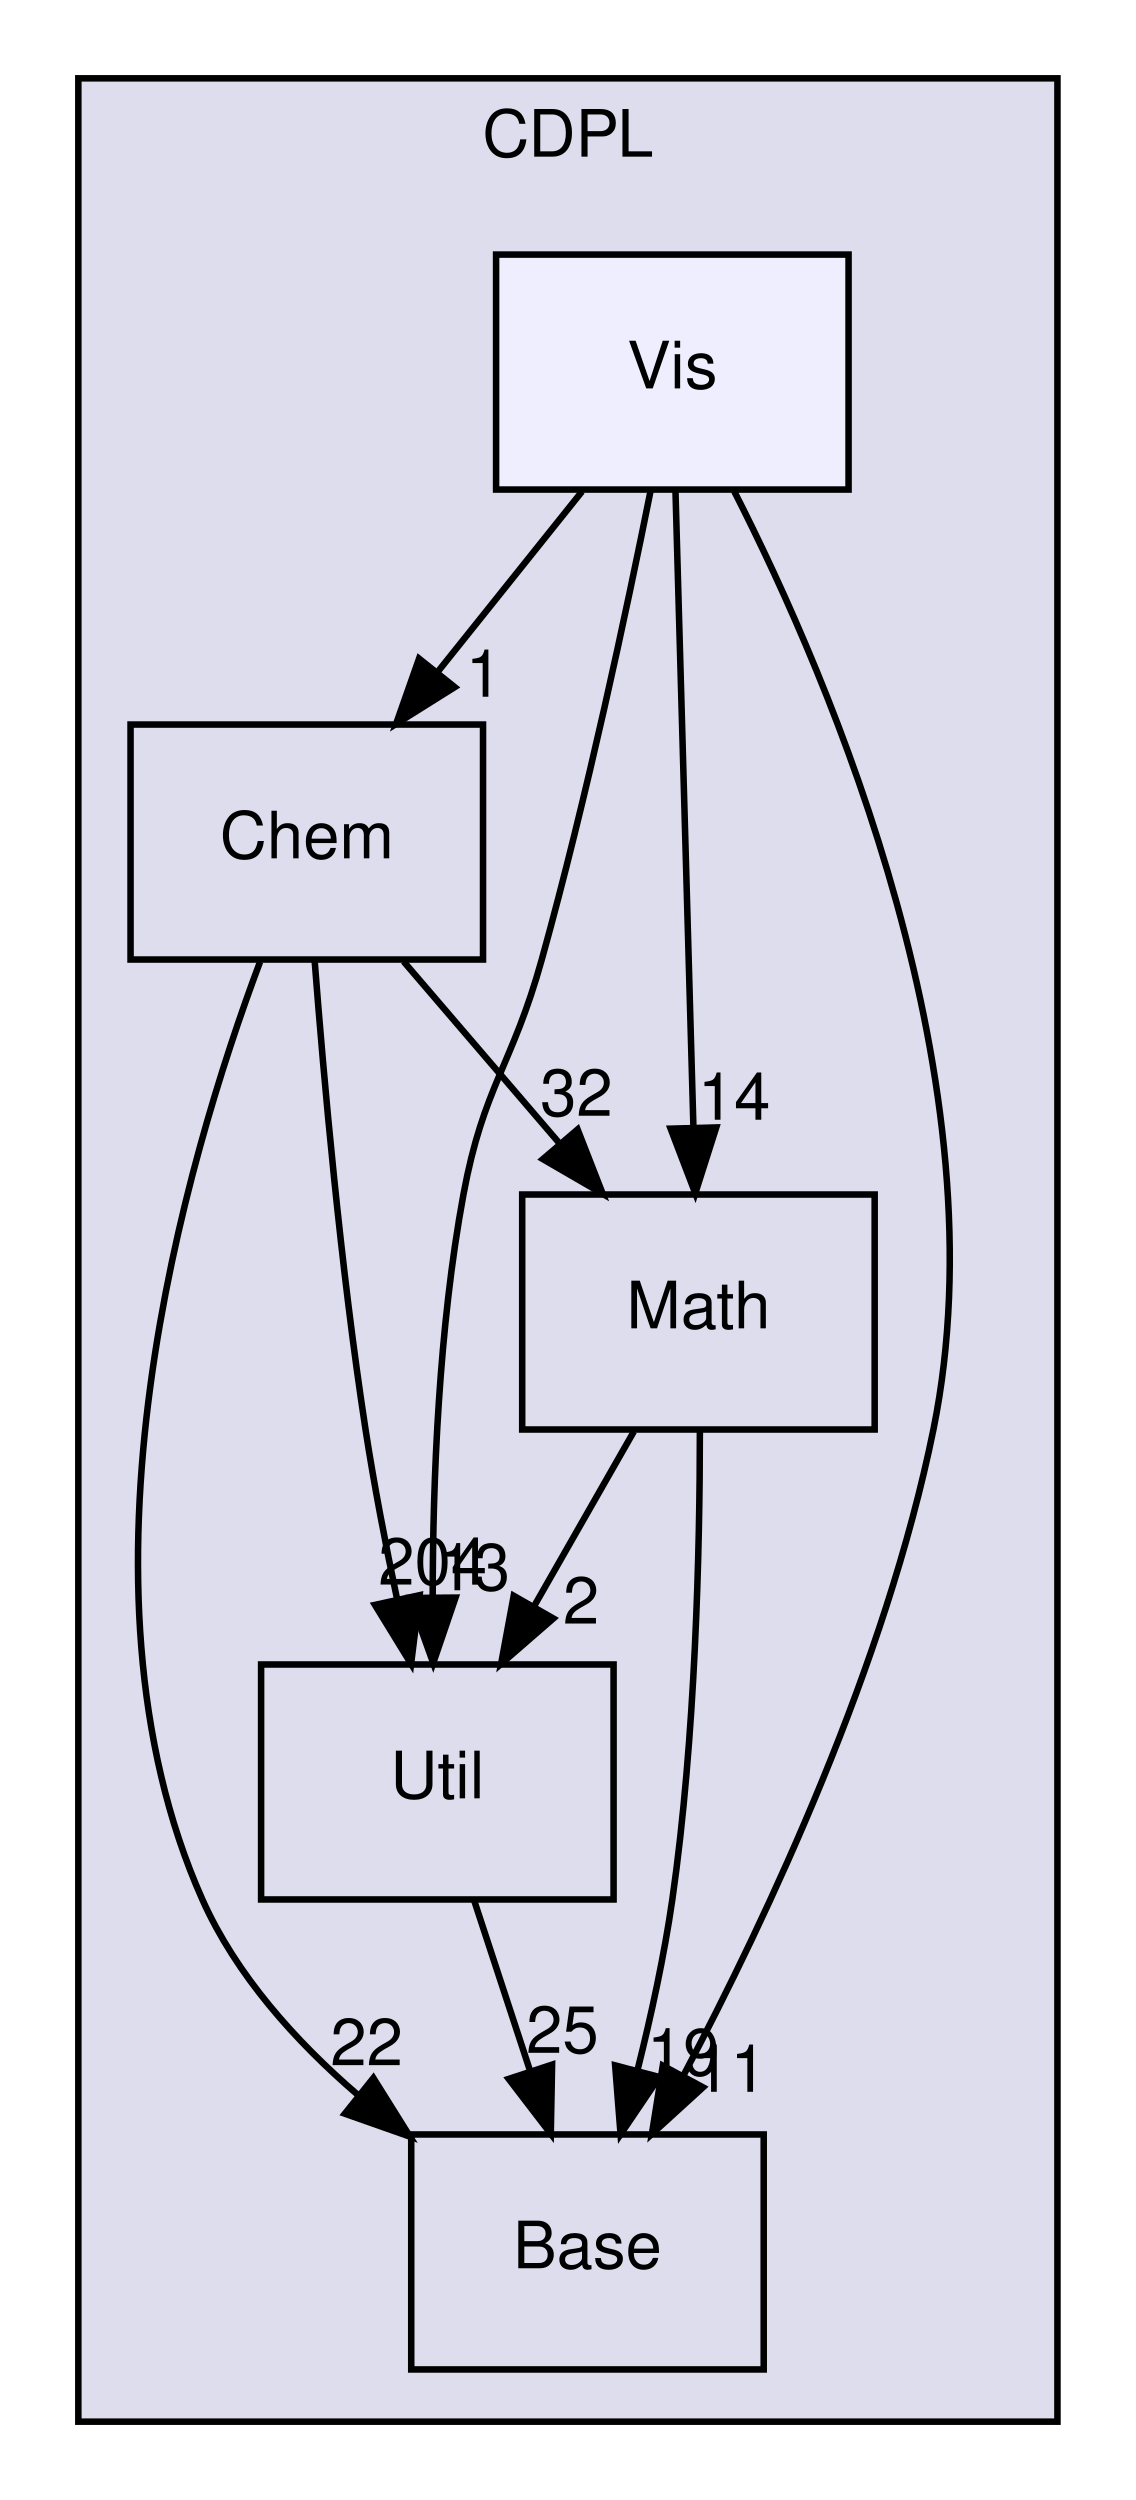
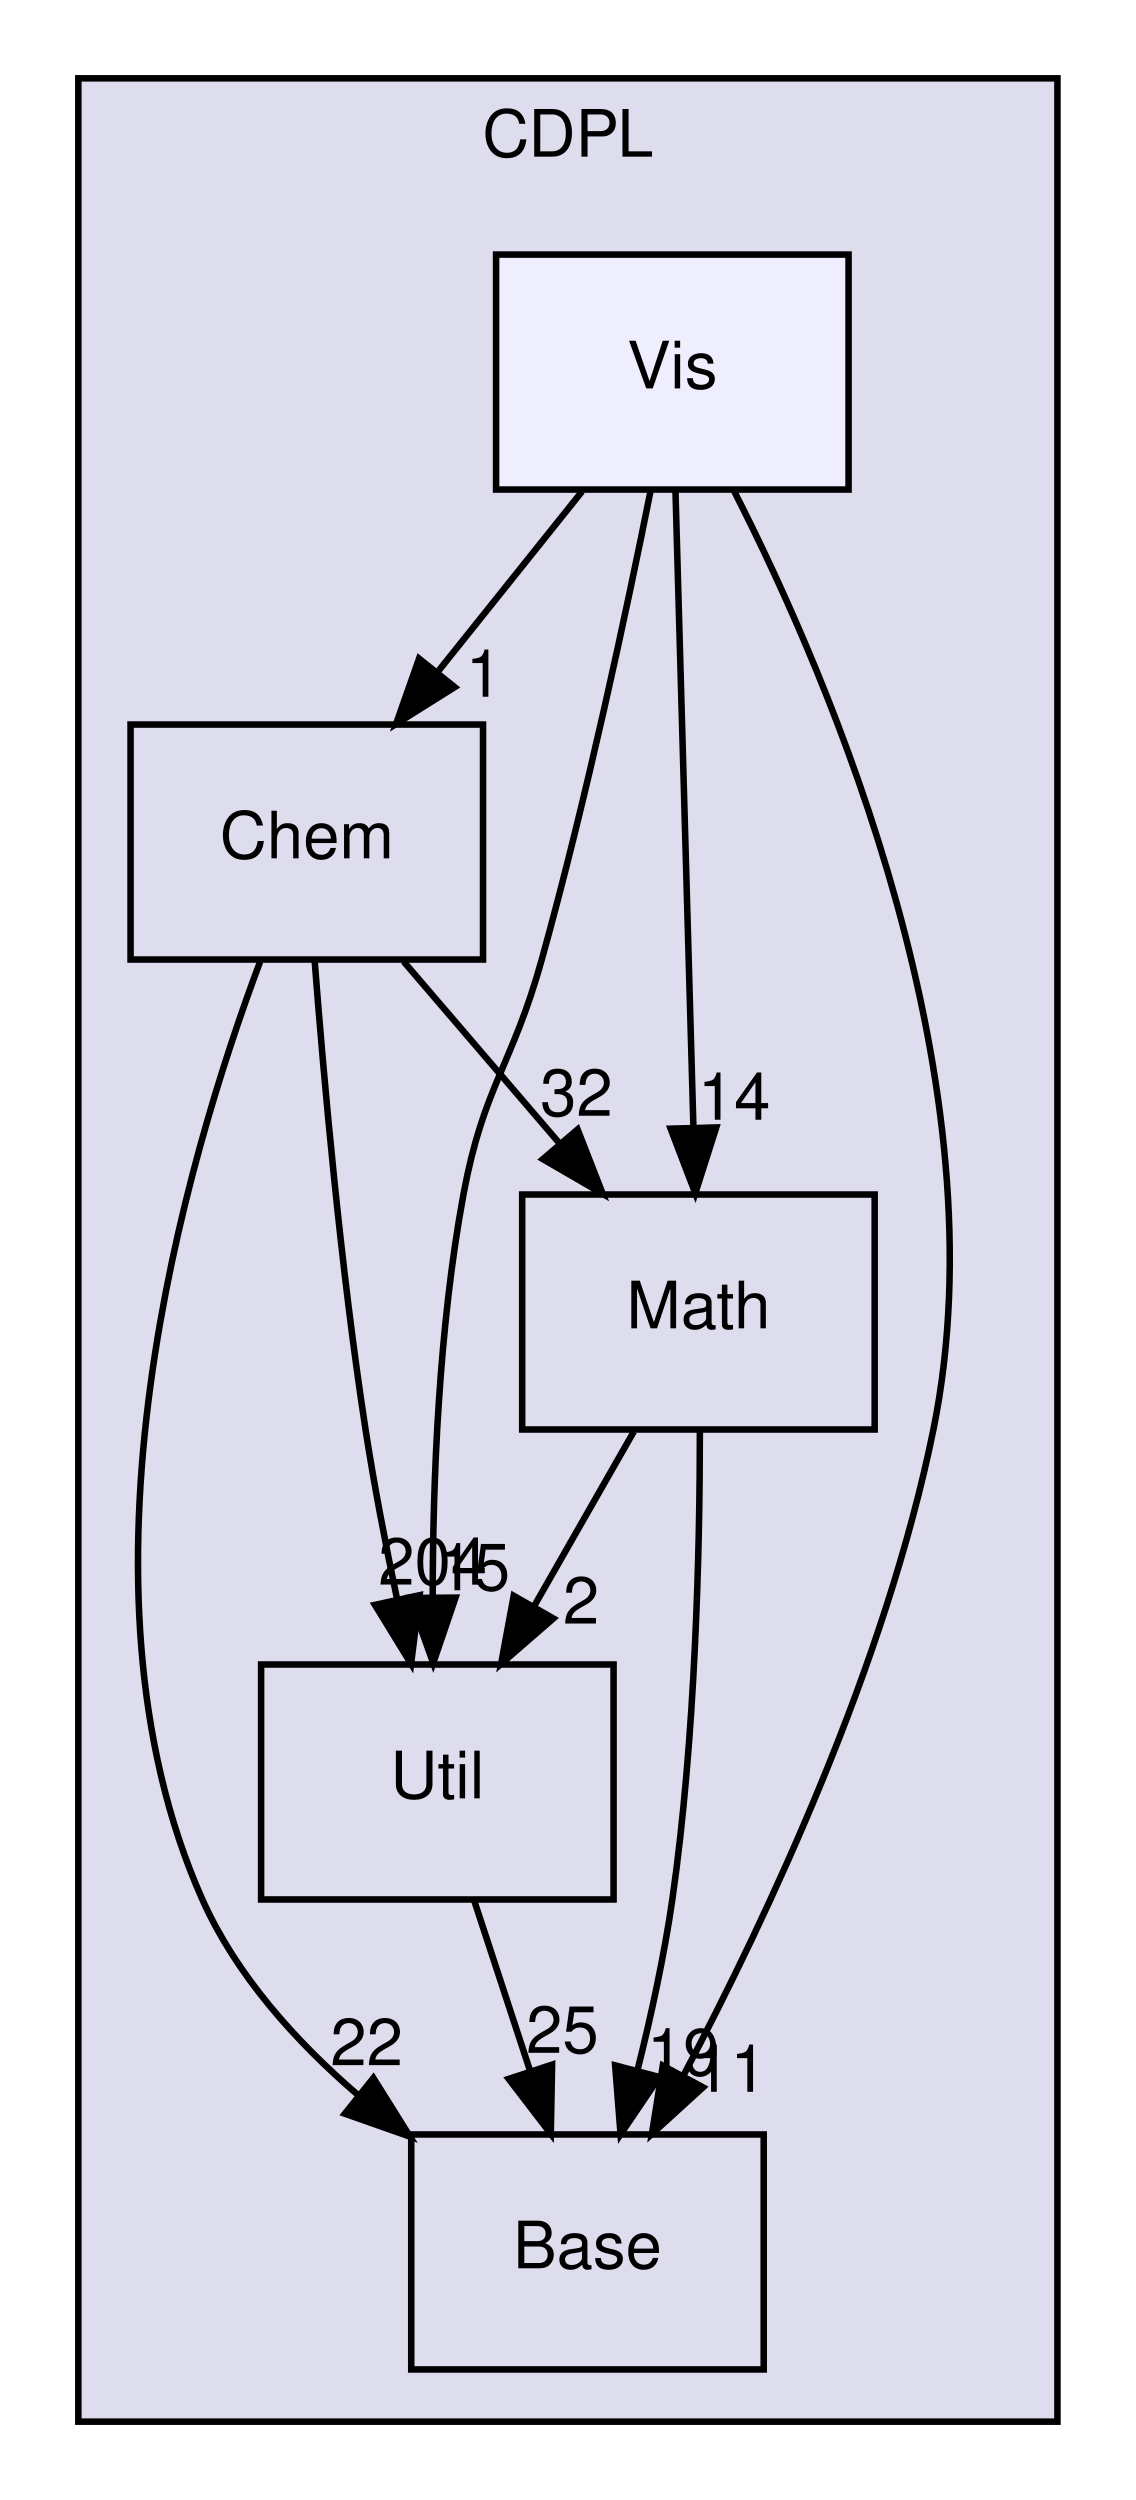
<svg xmlns="http://www.w3.org/2000/svg" xmlns:xlink="http://www.w3.org/1999/xlink" width="174pt" height="383pt" viewBox="0.00 0.00 174.00 383.00">
  <g id="graph0" class="graph" transform="scale(1 1) rotate(0) translate(4 379)">
    <g id="clust1" class="cluster">
      <g id="a_clust1">
        <a xlink:href="dir_13e5b888d4d8e2bc4637fdf598186b4c.html" target="_top" xlink:title="CDPL">
          <polygon fill="#ddddee" stroke="black" points="8,-8 8,-367 158,-367 158,-8 8,-8" />
          <text text-anchor="middle" x="83" y="-355" font-family="Helvetica" font-size="10.00">CDPL</text>
        </a>
      </g>
    </g>
    <g id="node1" class="node">
      <g id="a_node1">
        <a xlink:href="dir_239469eeca6d3c1a97f8d4fbb99adcb8.html" target="_top" xlink:title="Util">
          <polygon fill="none" stroke="black" points="90,-124 36,-124 36,-88 90,-88 90,-124" />
          <text text-anchor="middle" x="63" y="-103.5" font-family="Helvetica" font-size="10.00">Util</text>
        </a>
      </g>
    </g>
    <g id="node4" class="node">
      <g id="a_node4">
        <a xlink:href="dir_ea97f66d84072e3323f941252a229abf.html" target="_top" xlink:title="Base">
          <polygon fill="none" stroke="black" points="113,-52 59,-52 59,-16 113,-16 113,-52" />
          <text text-anchor="middle" x="86" y="-31.5" font-family="Helvetica" font-size="10.00">Base</text>
        </a>
      </g>
    </g>
    <g id="edge7" class="edge">
      <path fill="none" stroke="black" d="M68.69,-87.7C71.25,-79.9 74.33,-70.51 77.18,-61.83" />
      <polygon fill="black" stroke="black" points="80.58,-62.7 80.38,-52.1 73.93,-60.51 80.58,-62.7" />
      <g id="a_edge7-headlabel">
        <a xlink:href="dir_000014_000005.html" target="_top" xlink:title="25">
          <text text-anchor="middle" x="82.16" y="-64.5" font-family="Helvetica" font-size="10.00">25</text>
        </a>
      </g>
    </g>
    <g id="node2" class="node">
      <g id="a_node2">
        <a xlink:href="dir_76ec631f4004f297aa98c89994166e73.html" target="_top" xlink:title="Math">
          <polygon fill="none" stroke="black" points="130,-196 76,-196 76,-160 130,-160 130,-196" />
          <text text-anchor="middle" x="103" y="-175.5" font-family="Helvetica" font-size="10.00">Math</text>
        </a>
      </g>
    </g>
    <g id="edge1" class="edge">
      <path fill="none" stroke="black" d="M93.11,-159.7C88.51,-151.64 82.94,-141.89 77.85,-132.98" />
      <polygon fill="black" stroke="black" points="80.77,-131.05 72.77,-124.1 74.7,-134.52 80.77,-131.05" />
      <g id="a_edge1-headlabel">
        <a xlink:href="dir_000001_000014.html" target="_top" xlink:title="2">
          <text text-anchor="middle" x="85.02" y="-130.26" font-family="Helvetica" font-size="10.00">2</text>
        </a>
      </g>
    </g>
    <g id="edge2" class="edge">
      <path fill="none" stroke="black" d="M103.22,-159.85C103.22,-141.85 102.56,-112.8 99,-88 97.77,-79.43 95.76,-70.22 93.68,-61.92" />
      <polygon fill="black" stroke="black" points="97.01,-60.8 91.07,-52.02 90.24,-62.58 97.01,-60.8" />
      <g id="a_edge2-headlabel">
        <a xlink:href="dir_000001_000005.html" target="_top" xlink:title="19">
          <text text-anchor="middle" x="100.67" y="-61.05" font-family="Helvetica" font-size="10.00">19</text>
        </a>
      </g>
    </g>
    <g id="node3" class="node">
      <g id="a_node3">
        <a xlink:href="dir_a73e1d15e6da56bea42fb33a94074c1c.html" target="_top" xlink:title="Chem">
          <polygon fill="none" stroke="black" points="70,-268 16,-268 16,-232 70,-232 70,-268" />
          <text text-anchor="middle" x="43" y="-247.5" font-family="Helvetica" font-size="10.00">Chem</text>
        </a>
      </g>
    </g>
    <g id="edge8" class="edge">
      <path fill="none" stroke="black" d="M44.2,-231.87C45.59,-213.9 48.17,-184.87 52,-160 53.31,-151.51 55.08,-142.33 56.83,-134.03" />
      <polygon fill="black" stroke="black" points="60.28,-134.62 58.98,-124.1 53.44,-133.13 60.28,-134.62" />
      <g id="a_edge8-headlabel">
        <a xlink:href="dir_000004_000014.html" target="_top" xlink:title="204">
          <text text-anchor="middle" x="62.29" y="-136.23" font-family="Helvetica" font-size="10.00">204</text>
        </a>
      </g>
    </g>
    <g id="edge9" class="edge">
      <path fill="none" stroke="black" d="M57.83,-231.7C65.02,-223.3 73.8,-213.07 81.69,-203.86" />
      <polygon fill="black" stroke="black" points="84.49,-205.97 88.34,-196.1 79.17,-201.42 84.49,-205.97" />
      <g id="a_edge9-headlabel">
        <a xlink:href="dir_000004_000001.html" target="_top" xlink:title="32">
          <text text-anchor="middle" x="84.31" y="-208.05" font-family="Helvetica" font-size="10.00">32</text>
        </a>
      </g>
    </g>
    <g id="edge10" class="edge">
      <path fill="none" stroke="black" d="M35.84,-231.65C24.4,-201.13 5.38,-136.49 27,-88 32.17,-76.41 41.27,-66.29 50.79,-58.09" />
      <polygon fill="black" stroke="black" points="53.2,-60.65 58.82,-51.66 48.83,-55.18 53.2,-60.65" />
      <g id="a_edge10-headlabel">
        <a xlink:href="dir_000004_000005.html" target="_top" xlink:title="22">
          <text text-anchor="middle" x="52.17" y="-62.61" font-family="Helvetica" font-size="10.00">22</text>
        </a>
      </g>
    </g>
    <g id="node5" class="node">
      <g id="a_node5">
        <a xlink:href="dir_56c96f24a7ae97bf7f34b6e3938ad4c7.html" target="_top" xlink:title="Vis">
          <polygon fill="#eeeeff" stroke="black" points="126,-340 72,-340 72,-304 126,-304 126,-340" />
          <text text-anchor="middle" x="99" y="-319.5" font-family="Helvetica" font-size="10.00">Vis</text>
        </a>
      </g>
    </g>
    <g id="edge3" class="edge">
      <path fill="none" stroke="black" d="M95.67,-303.81C92.06,-285.79 85.88,-256.72 79,-232 74.48,-215.75 70.07,-212.58 67,-196 63.22,-175.6 62.3,-152.14 62.29,-134.43" />
      <polygon fill="black" stroke="black" points="65.79,-134.25 62.37,-124.22 58.79,-134.19 65.79,-134.25" />
      <g id="a_edge3-headlabel">
-         <a xlink:href="dir_000002_000014.html" target="_top" xlink:title="13">
-           <text text-anchor="middle" x="68.59" y="-135.37" font-family="Helvetica" font-size="10.00">13</text>
+         <a xlink:href="dir_000002_000014.html" target="_top" xlink:title="15">
+           <text text-anchor="middle" x="68.59" y="-135.37" font-family="Helvetica" font-size="10.00">15</text>
        </a>
      </g>
    </g>
    <g id="edge4" class="edge">
      <path fill="none" stroke="black" d="M99.48,-303.87C100.16,-279.67 101.42,-235.21 102.23,-206.39" />
      <polygon fill="black" stroke="black" points="105.73,-206.28 102.52,-196.19 98.74,-206.09 105.73,-206.28" />
      <g id="a_edge4-headlabel">
        <a xlink:href="dir_000002_000001.html" target="_top" xlink:title="14">
          <text text-anchor="middle" x="108.47" y="-207.46" font-family="Helvetica" font-size="10.00">14</text>
        </a>
      </g>
    </g>
    <g id="edge5" class="edge">
      <path fill="none" stroke="black" d="M85.16,-303.7C78.51,-295.39 70.42,-285.28 63.11,-276.14" />
      <polygon fill="black" stroke="black" points="65.66,-273.73 56.68,-268.1 60.2,-278.1 65.66,-273.73" />
      <g id="a_edge5-headlabel">
        <a xlink:href="dir_000002_000004.html" target="_top" xlink:title="1">
          <text text-anchor="middle" x="70.13" y="-272.26" font-family="Helvetica" font-size="10.00">1</text>
        </a>
      </g>
    </g>
    <g id="edge6" class="edge">
      <path fill="none" stroke="black" d="M108.49,-303.72C123.44,-274.36 149.73,-212.78 139,-160 131.71,-124.11 113.74,-85.74 100.75,-61.12" />
      <polygon fill="black" stroke="black" points="103.7,-59.22 95.87,-52.08 97.54,-62.54 103.7,-59.22" />
      <g id="a_edge6-headlabel">
        <a xlink:href="dir_000002_000005.html" target="_top" xlink:title="11">
          <text text-anchor="middle" x="107.9" y="-58.54" font-family="Helvetica" font-size="10.00">11</text>
        </a>
      </g>
    </g>
  </g>
</svg>
